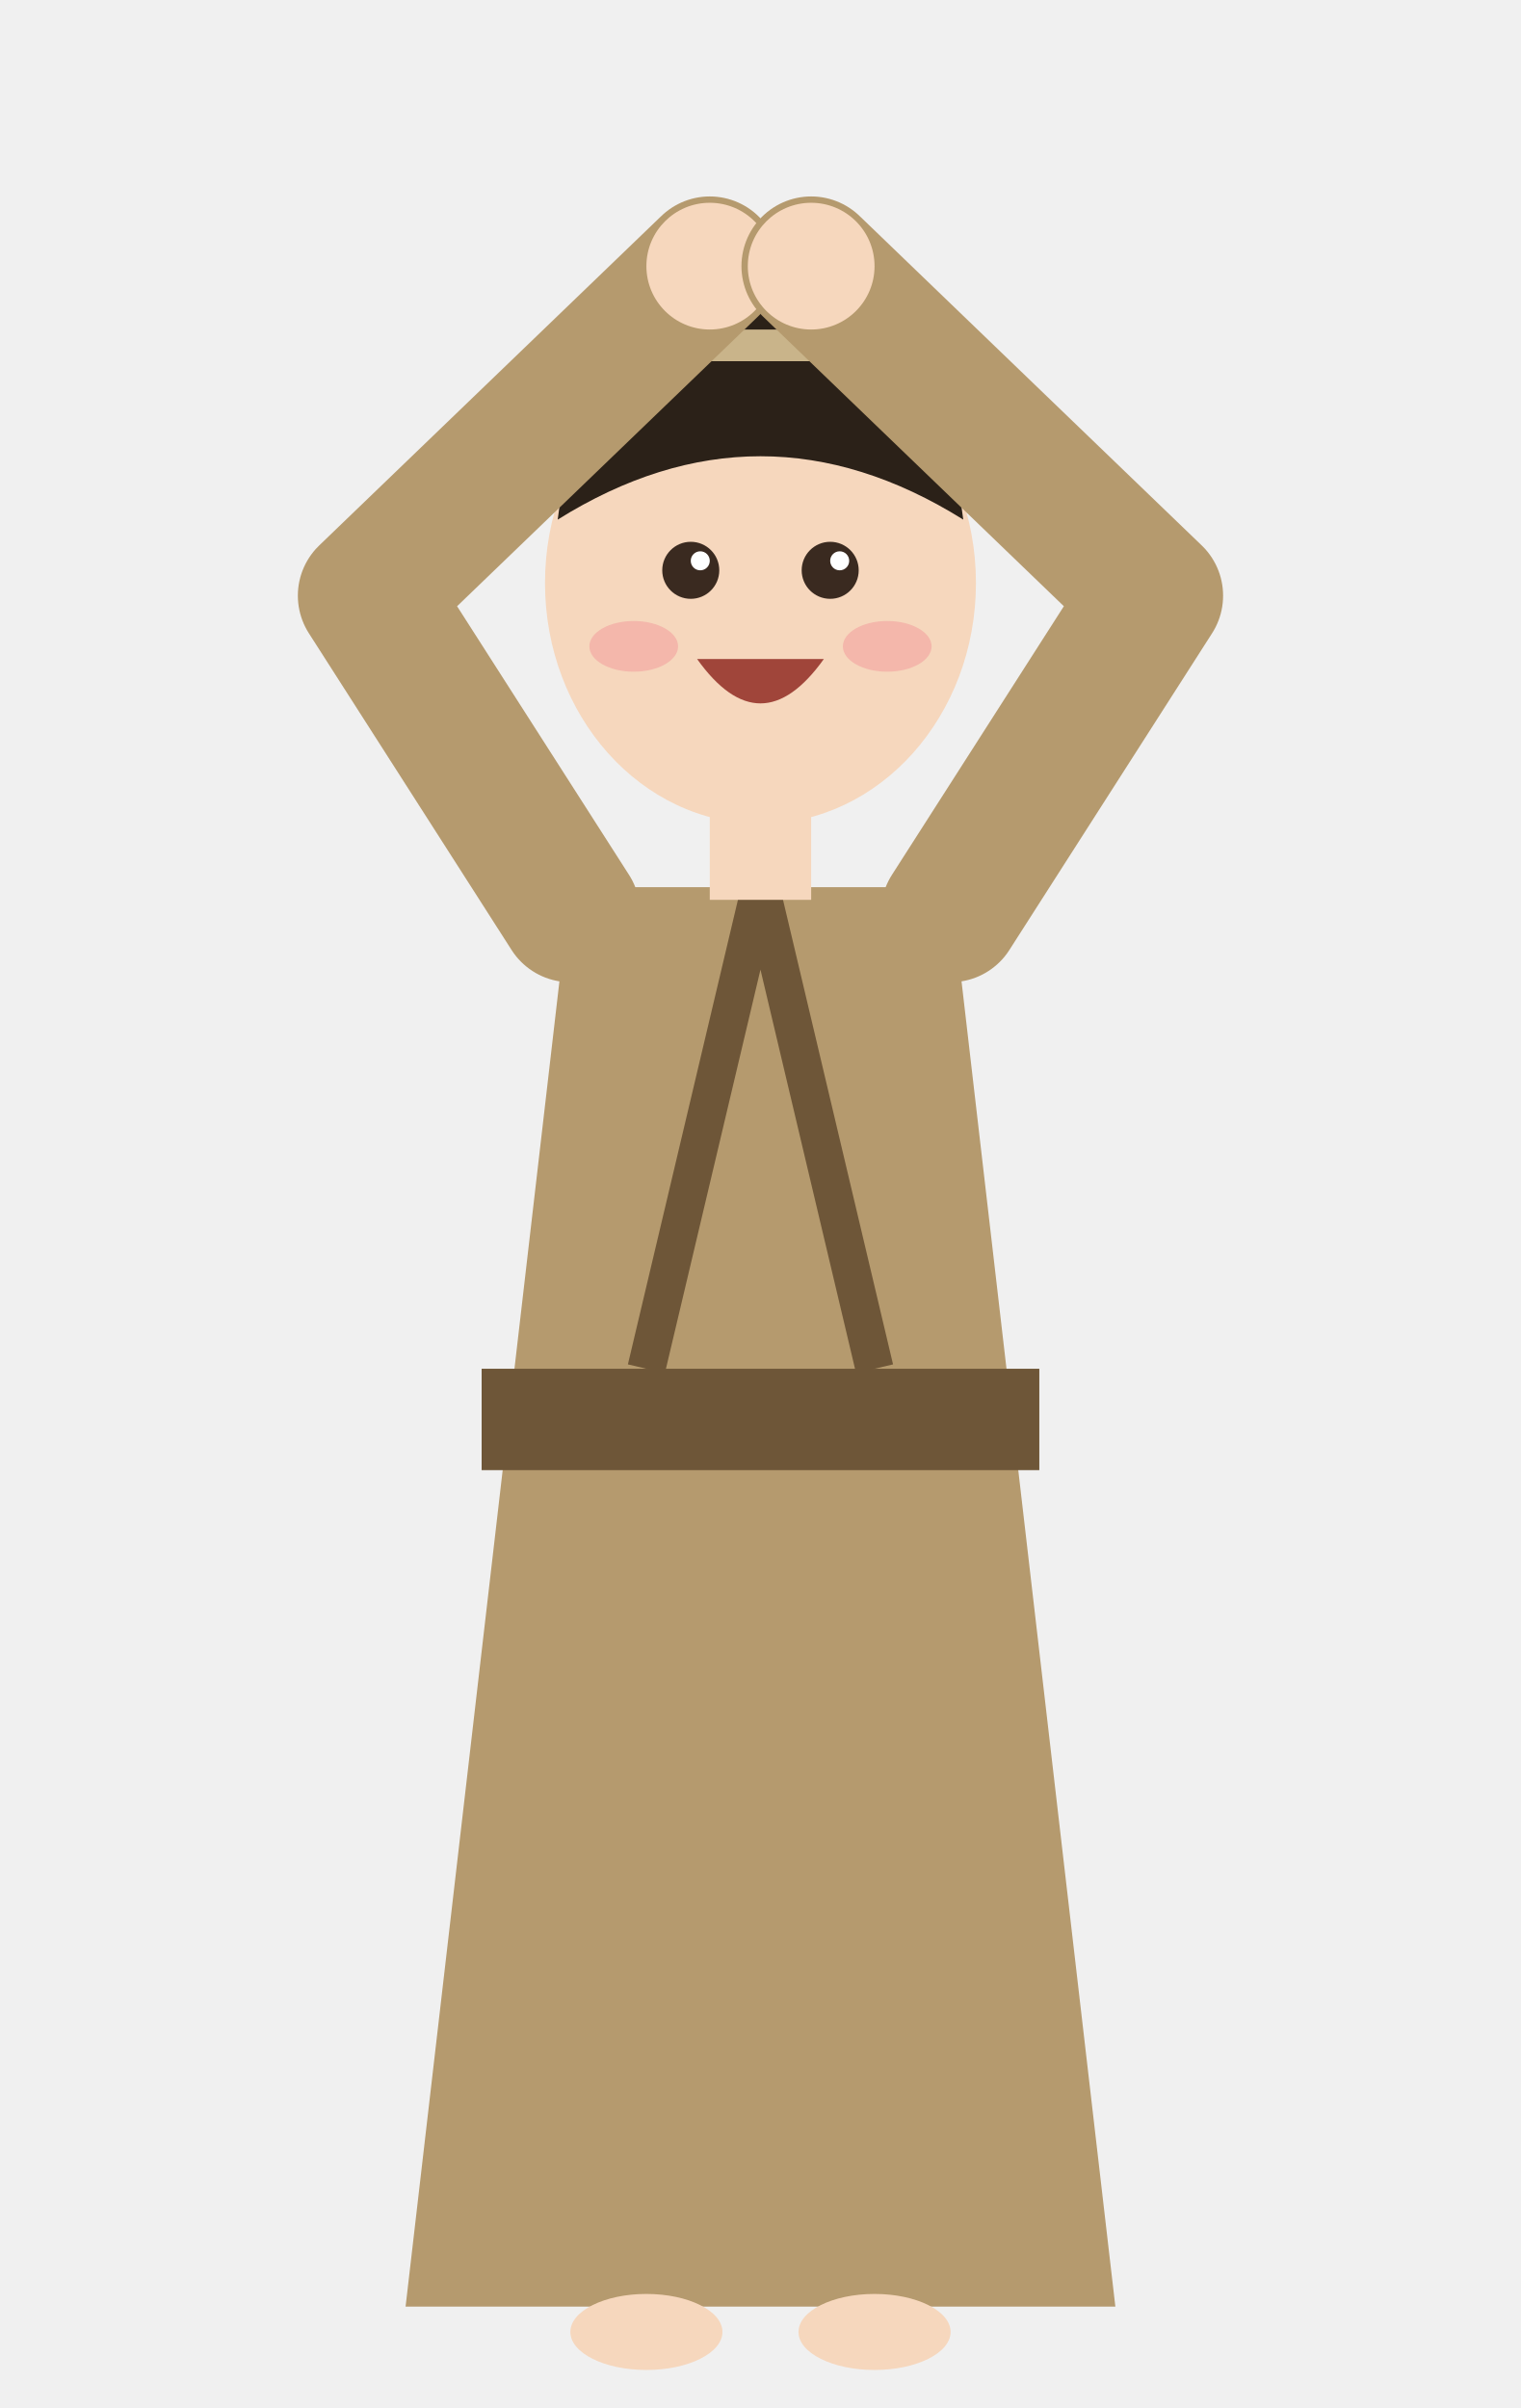
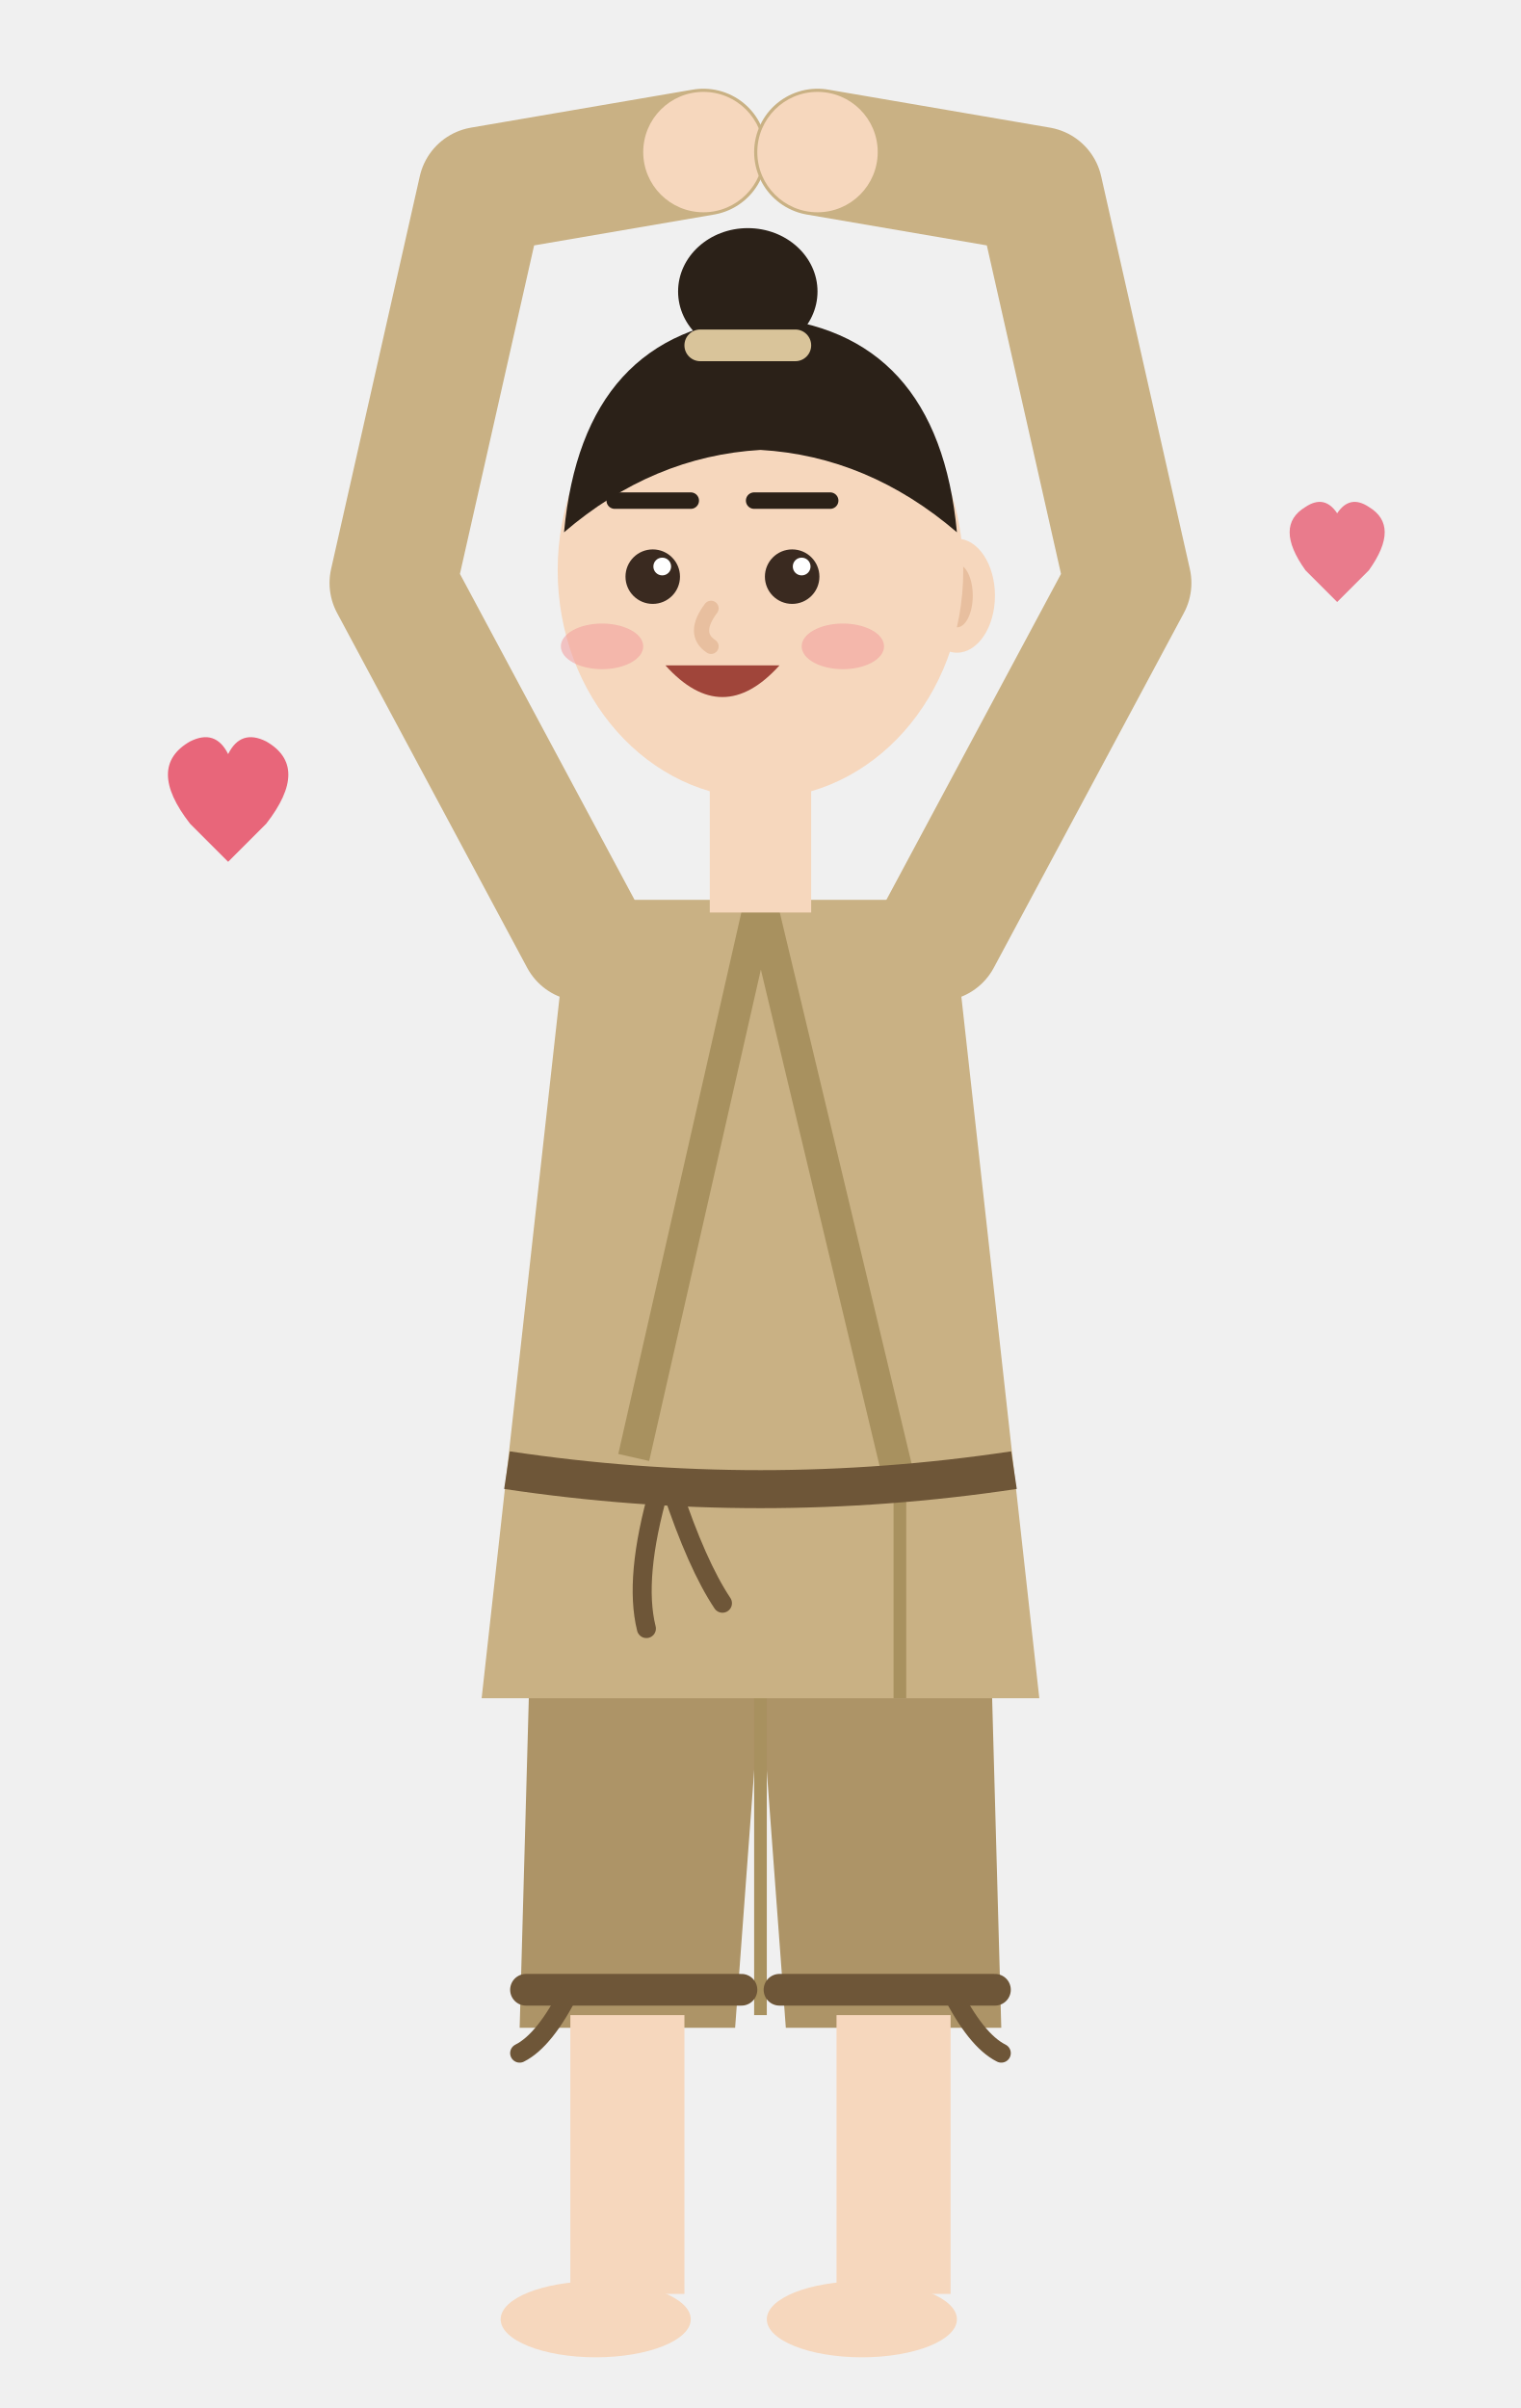
<svg xmlns="http://www.w3.org/2000/svg" width="240" height="380" viewBox="0 -20 240 380">
-   <path d="M90 120 L150 120 L176 344 L64 344 Z" fill="#b59a6e" />
-   <path d="M120 120 L102 196 M120 120 L138 196" stroke="#6e5638" stroke-width="6" fill="none" />
-   <rect x="76" y="196" width="88" height="16" fill="#6e5638" />
-   <rect x="112" y="100" width="16" height="22" fill="#f6d7bd" />
-   <ellipse cx="120" cy="72" rx="34" ry="38" fill="#f6d7bd" />
-   <path d="M88 62 q4 -32 32 -34 q28 2 32 34 q-16 -10 -32 -10 q-16 0 -32 10 z" fill="#2b2118" />
-   <ellipse cx="120" cy="26" rx="12" ry="9" fill="#2b2118" />
-   <rect x="110" y="32" width="20" height="5" rx="2" fill="#c9b48a" />
-   <circle cx="109" cy="70" r="4.5" fill="#3a2a20" />
-   <circle cx="131" cy="70" r="4.5" fill="#3a2a20" />
-   <circle cx="110.5" cy="68.5" r="1.5" fill="#fff" />
-   <circle cx="132.5" cy="68.5" r="1.5" fill="#fff" />
-   <path d="M110 84 q10 14 20 0 z" fill="#a0453a" />
-   <ellipse cx="100" cy="82" rx="7" ry="4" fill="#f29c9c" opacity=".55" />
-   <ellipse cx="140" cy="82" rx="7" ry="4" fill="#f29c9c" opacity=".55" />
-   <polyline points="90,124 58,74 112,22" fill="none" stroke="#b59a6e" stroke-width="22" stroke-linecap="round" stroke-linejoin="round" />
-   <circle cx="112" cy="22" r="10" fill="#f6d7bd" />
-   <polyline points="150,124 182,74 128,22" fill="none" stroke="#b59a6e" stroke-width="22" stroke-linecap="round" stroke-linejoin="round" />
-   <circle cx="128" cy="22" r="10" fill="#f6d7bd" />
-   <ellipse cx="102" cy="348" rx="12" ry="6" fill="#f6d7bd" />
-   <ellipse cx="138" cy="348" rx="12" ry="6" fill="#f6d7bd" />
+   <path d="M84 228 L82 300 L116 300 L120 246 L124 300 L158 300 L156 228 Z" fill="#ad9467" />
+   <path d="M120 246 v52" stroke="#a8915f" stroke-width="2" />
+   <path d="M83 294 h34 M123 294 h34" stroke="#6e5638" stroke-width="5" stroke-linecap="round" />
+   <path d="M90 294 q-4 8 -8 10 M150 294 q4 8 8 10" stroke="#6e5638" stroke-width="3" fill="none" stroke-linecap="round" />
+   <rect x="90" y="298" width="18" height="44" fill="#f6d7bd" />
+   <rect x="132" y="298" width="18" height="44" fill="#f6d7bd" />
+   <ellipse cx="94" cy="346" rx="15" ry="6" fill="#f6d7bd" />
+   <ellipse cx="136" cy="346" rx="15" ry="6" fill="#f6d7bd" />
+   <path d="M90 122 L150 122 L164 248 L76 248 Z" fill="#c9b184" />
+   <path d="M120 122 L100 210 M120 122 L142 214" stroke="#a8915f" stroke-width="5" fill="none" />
+   <path d="M120 122 L142 214 L142 248" stroke="#a8915f" stroke-width="2" fill="none" />
+   <path d="M80 212 Q120 218 160 212" stroke="#6e5638" stroke-width="6" fill="none" />
+   <path d="M104 215 q-4 14 -2 22 M106 215 q4 12 8 18" stroke="#6e5638" stroke-width="3" fill="none" stroke-linecap="round" />
+   <rect x="112" y="100" width="16" height="24" fill="#f6d7bd" />
+   <ellipse cx="151" cy="74" rx="6" ry="9" fill="#f6d7bd" />
+   <ellipse cx="151" cy="74" rx="2.5" ry="5" fill="#e8bf9f" />
+   <ellipse cx="120" cy="70" rx="32" ry="36" fill="#f6d7bd" />
+   <path d="M112.2 76 q-3 4 0 6" fill="none" stroke="#e8bf9f" stroke-width="2.4" stroke-linecap="round" />
+   <circle cx="103" cy="71" r="4.3" fill="#3a2a20" />
+   <circle cx="104.5" cy="69.4" r="1.4" fill="#fff" />
+   <circle cx="125" cy="71" r="4.3" fill="#3a2a20" />
+   <circle cx="126.5" cy="69.4" r="1.4" fill="#fff" />
+   <path d="M97 59 L109 59" stroke="#2b2118" stroke-width="2.6" stroke-linecap="round" />
+   <path d="M119 59 L131 59" stroke="#2b2118" stroke-width="2.6" stroke-linecap="round" />
+   <path d="M105 85 q9 10 18 0 z" fill="#a0453a" />
+   <ellipse cx="95" cy="82" rx="6.5" ry="3.6" fill="#f29c9c" opacity="0.55" />
+   <ellipse cx="133" cy="82" rx="6.5" ry="3.6" fill="#f29c9c" opacity="0.55" />
+   <path d="M89 64 q3 -32 31 -34 q28 2 31 34 q-14 -12 -31 -13 q-17 1 -31 13 z" fill="#2b2118" />
+   <ellipse cx="118" cy="26" rx="11" ry="10" fill="#2b2118" />
+   <rect x="108" y="32" width="20" height="5" rx="2.5" fill="#d9c49a" />
+   <polyline points="92,128 62,72 76,10 111,4" fill="none" stroke="#c9b184" stroke-width="20" stroke-linecap="round" stroke-linejoin="round" />
+   <circle cx="111" cy="4" r="9.5" fill="#f6d7bd" />
+   <polyline points="148,128 178,72 164,10 129,4" fill="none" stroke="#c9b184" stroke-width="20" stroke-linecap="round" stroke-linejoin="round" />
+   <circle cx="129" cy="4" r="9.5" fill="#f6d7bd" />
+   <path d="M30 110 q-7 -9 0 -13 q4 -2 6 2 q2 -4 6 -2 q7 4 0 13 l-6 6 z" fill="#e8667a" />
+   <path d="M206 70 q-5 -7 0 -10 q3 -2 5 1 q2 -3 5 -1 q5 3 0 10 l-5 5 z" fill="#e8667a" opacity=".85" />
</svg>
